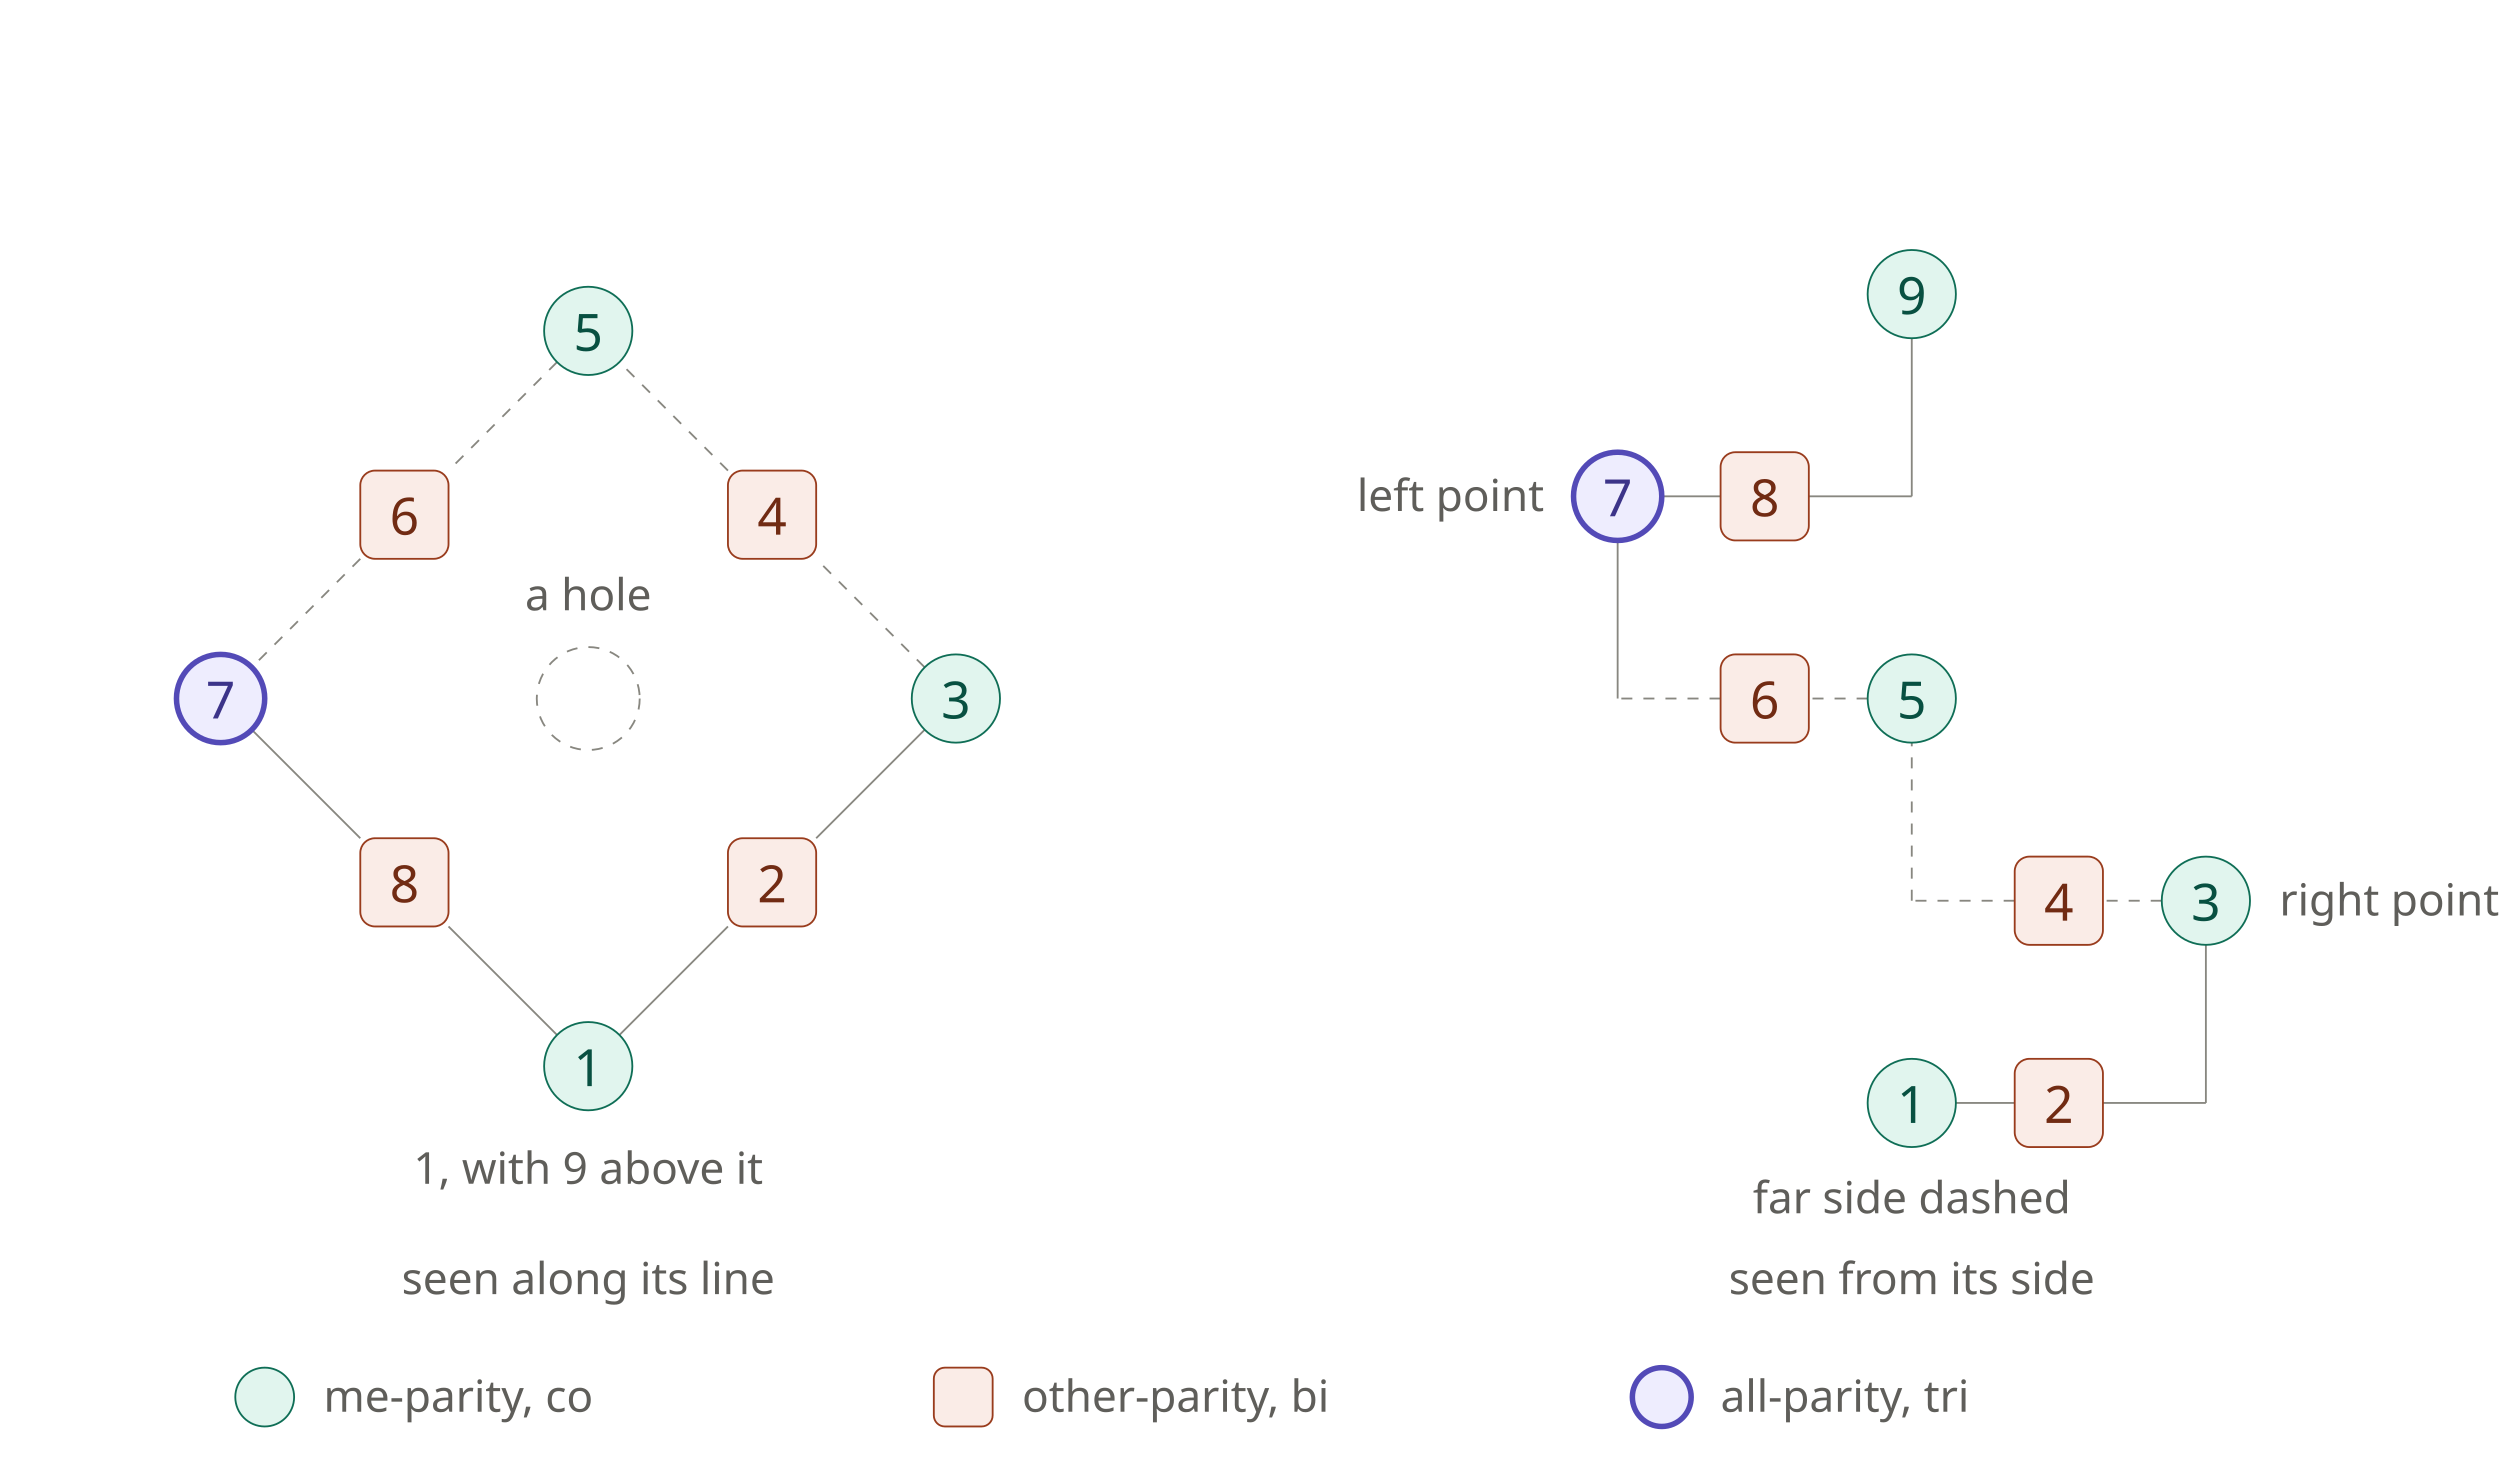
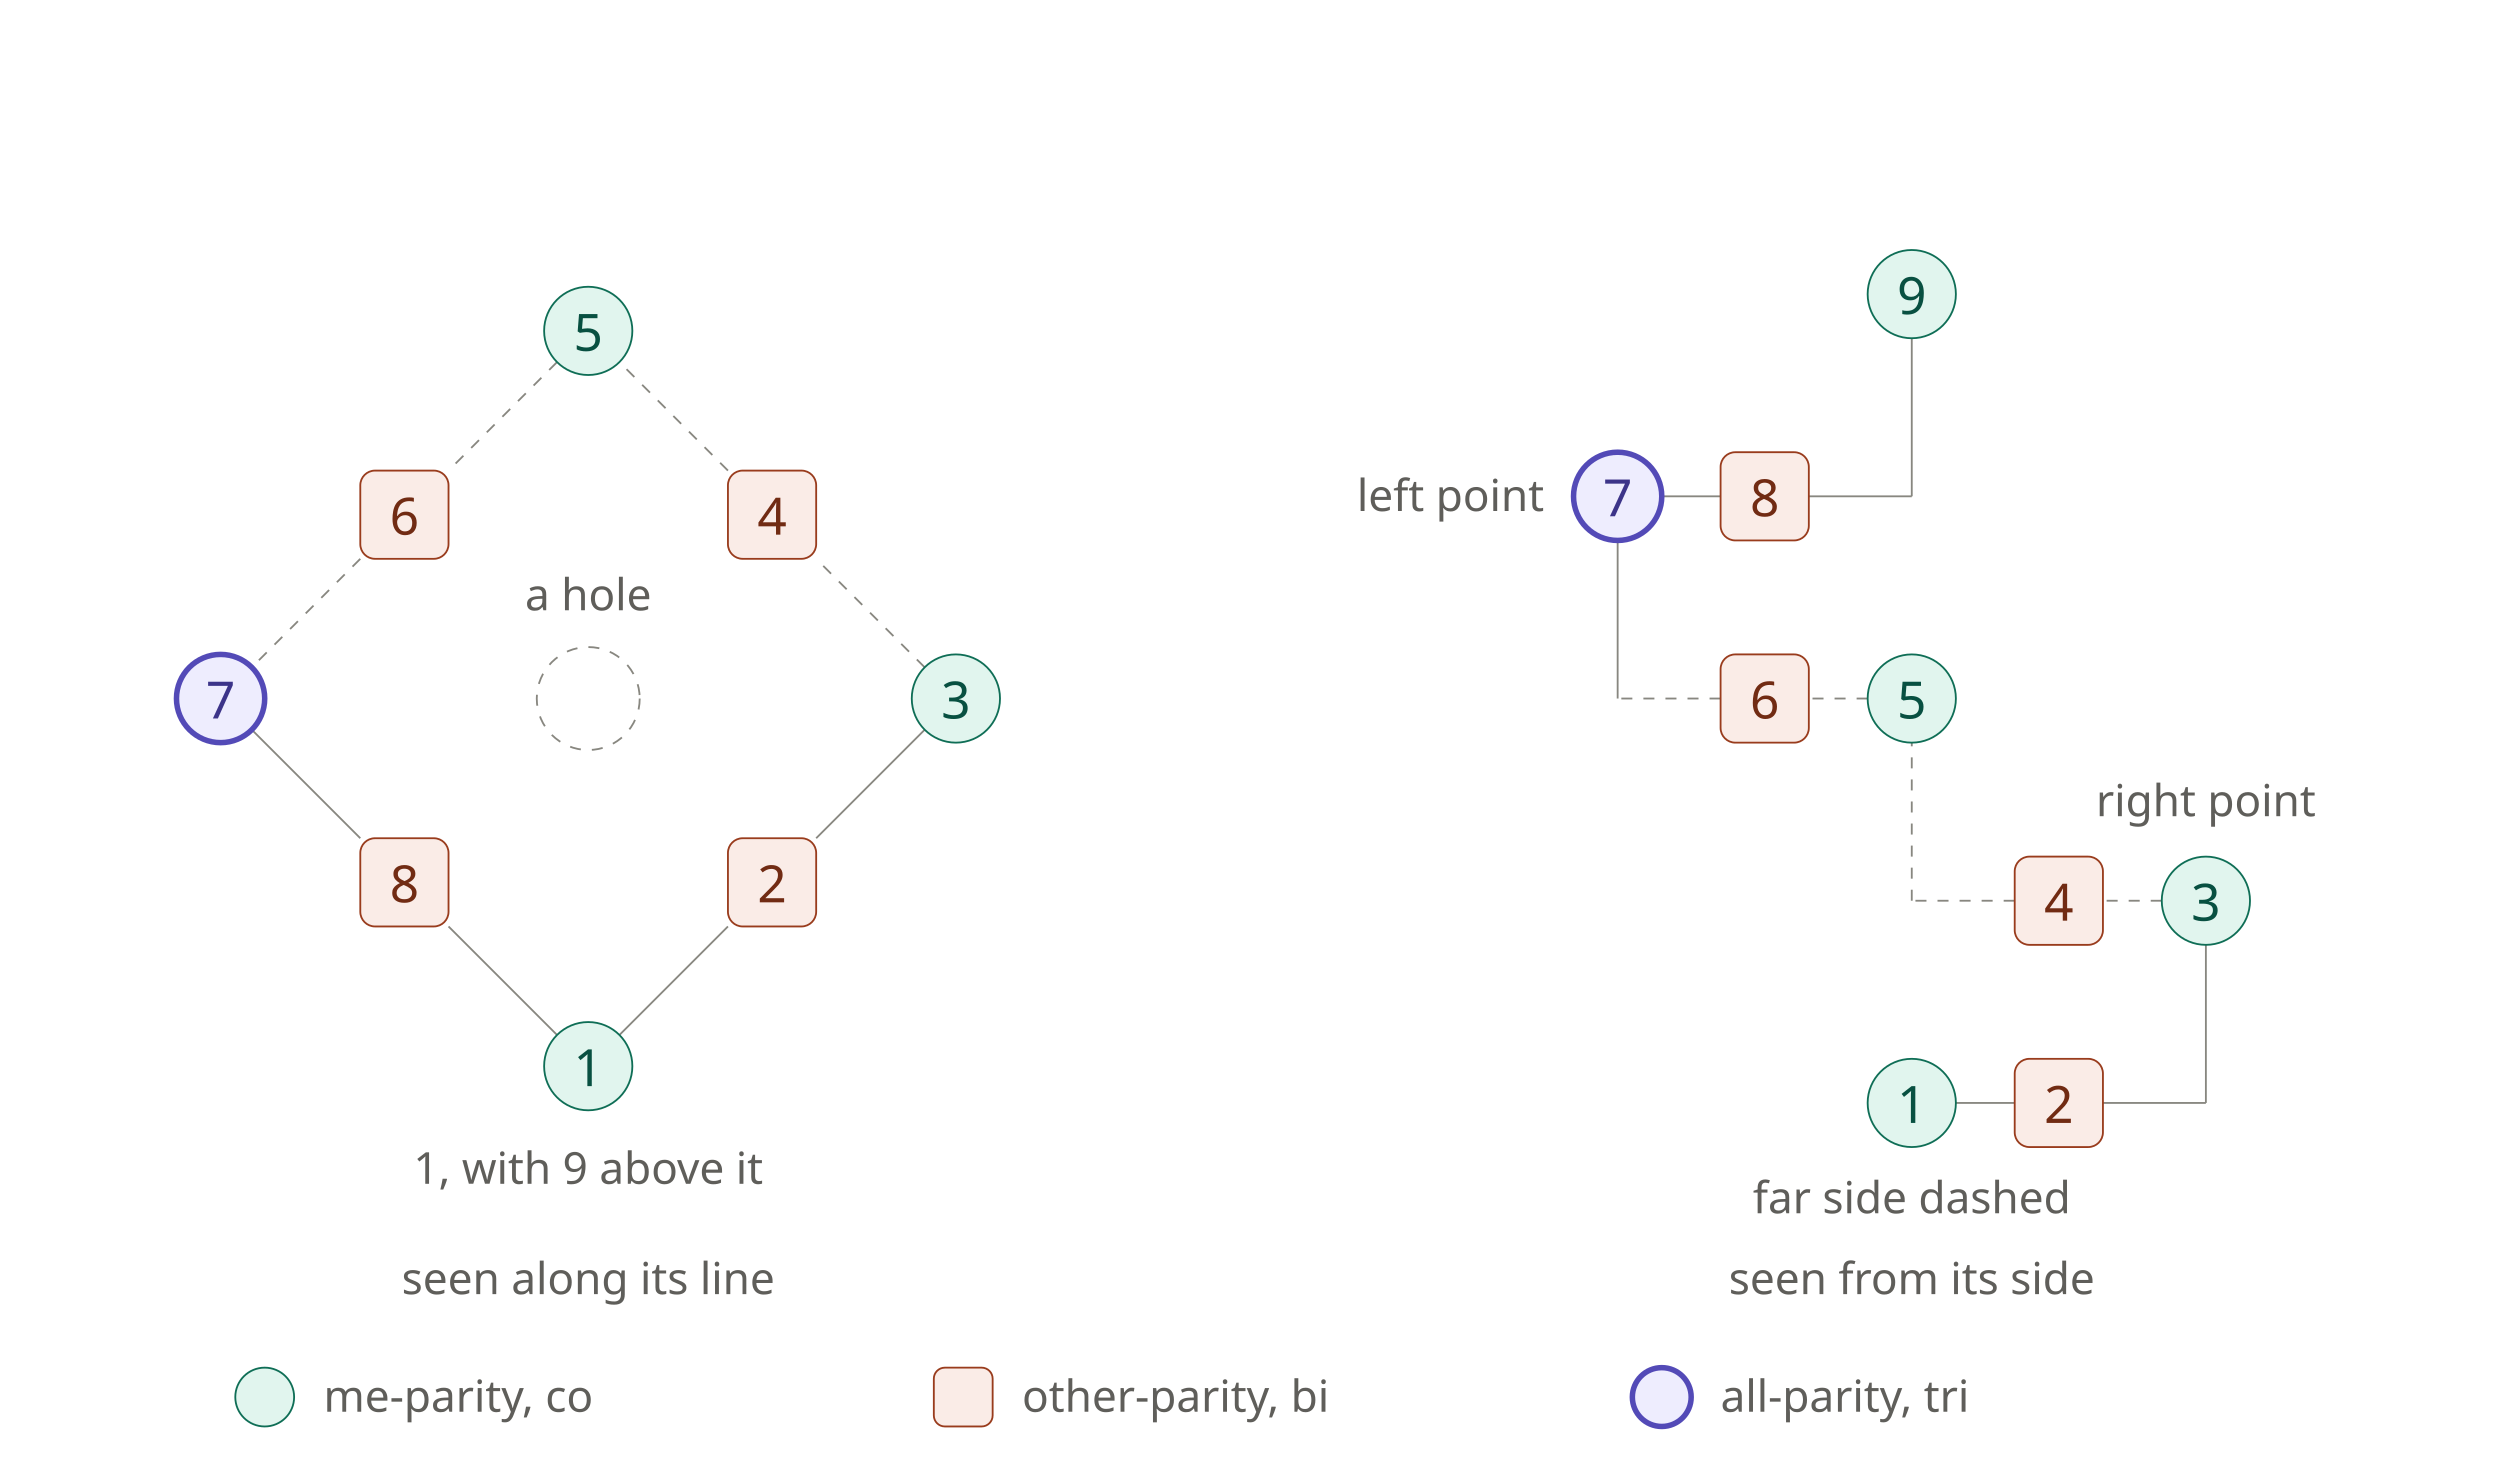
<svg xmlns="http://www.w3.org/2000/svg" viewBox="0 0 680 400" font-family="sans-serif">
  <line x1="168.5" y1="281.5" x2="198.0" y2="252.0" stroke="#888780" stroke-width="0.5" />
  <line x1="222.0" y1="228.0" x2="251.5" y2="198.5" stroke="#888780" stroke-width="0.5" />
  <line x1="251.5" y1="181.5" x2="222.0" y2="152.0" stroke="#888780" stroke-width="0.5" stroke-dasharray="3 3" />
  <line x1="198.0" y1="128.0" x2="168.5" y2="98.5" stroke="#888780" stroke-width="0.5" stroke-dasharray="3 3" />
  <line x1="151.5" y1="98.5" x2="122.0" y2="128.0" stroke="#888780" stroke-width="0.5" stroke-dasharray="3 3" />
  <line x1="98.0" y1="152.0" x2="68.5" y2="181.5" stroke="#888780" stroke-width="0.5" stroke-dasharray="3 3" />
  <line x1="68.5" y1="198.5" x2="98.0" y2="228.0" stroke="#888780" stroke-width="0.5" />
  <line x1="122.0" y1="252.0" x2="151.5" y2="281.5" stroke="#888780" stroke-width="0.5" />
  <circle cx="160" cy="190" r="14" fill="none" stroke="#888780" stroke-width="0.5" stroke-dasharray="3 3" />
  <text font-size="12" fill="#5F5E5A" x="160" y="166" text-anchor="middle">a hole</text>
  <g>
    <circle cx="160" cy="290" r="12" stroke-width="0.5" fill="#E1F5EE" stroke="#0F6E56" />
    <text font-size="14" font-weight="500" fill="#085041" x="160" y="290" text-anchor="middle" dominant-baseline="central">1</text>
  </g>
  <g>
    <rect x="198" y="228" width="24" height="24" rx="4" stroke-width="0.5" fill="#FAECE7" stroke="#993C1D" />
    <text font-size="14" font-weight="500" fill="#712B13" x="210" y="240" text-anchor="middle" dominant-baseline="central">2</text>
  </g>
  <g>
    <circle cx="260" cy="190" r="12" stroke-width="0.5" fill="#E1F5EE" stroke="#0F6E56" />
    <text font-size="14" font-weight="500" fill="#085041" x="260" y="190" text-anchor="middle" dominant-baseline="central">3</text>
  </g>
  <g>
    <rect x="198" y="128" width="24" height="24" rx="4" stroke-width="0.5" fill="#FAECE7" stroke="#993C1D" />
    <text font-size="14" font-weight="500" fill="#712B13" x="210" y="140" text-anchor="middle" dominant-baseline="central">4</text>
  </g>
  <g>
    <circle cx="160" cy="90" r="12" stroke-width="0.5" fill="#E1F5EE" stroke="#0F6E56" />
    <text font-size="14" font-weight="500" fill="#085041" x="160" y="90" text-anchor="middle" dominant-baseline="central">5</text>
  </g>
  <g>
    <rect x="98" y="128" width="24" height="24" rx="4" stroke-width="0.5" fill="#FAECE7" stroke="#993C1D" />
    <text font-size="14" font-weight="500" fill="#712B13" x="110" y="140" text-anchor="middle" dominant-baseline="central">6</text>
  </g>
  <g>
    <circle cx="60" cy="190" r="12" stroke-width="1.5" fill="#EEEDFE" stroke="#534AB7" />
    <text font-size="14" font-weight="500" fill="#3C3489" x="60" y="190" text-anchor="middle" dominant-baseline="central">7</text>
  </g>
  <g>
    <rect x="98" y="228" width="24" height="24" rx="4" stroke-width="0.5" fill="#FAECE7" stroke="#993C1D" />
    <text font-size="14" font-weight="500" fill="#712B13" x="110" y="240" text-anchor="middle" dominant-baseline="central">8</text>
  </g>
  <text font-size="12" fill="#5F5E5A" x="160" y="322" text-anchor="middle">1, with 9 above it</text>
  <text font-size="12" fill="#5F5E5A" x="160" y="352" text-anchor="middle">seen along its line</text>
  <line x1="532" y1="300" x2="548" y2="300" stroke="#888780" stroke-width="0.5" />
  <line x1="572" y1="300" x2="600" y2="300" stroke="#888780" stroke-width="0.5" />
  <line x1="600" y1="300" x2="600" y2="257" stroke="#888780" stroke-width="0.5" />
  <line x1="588" y1="245" x2="572" y2="245" stroke="#888780" stroke-width="0.5" stroke-dasharray="3 3" />
  <line x1="548" y1="245" x2="520" y2="245" stroke="#888780" stroke-width="0.5" stroke-dasharray="3 3" />
  <line x1="520" y1="245" x2="520" y2="202" stroke="#888780" stroke-width="0.5" stroke-dasharray="3 3" />
  <line x1="508" y1="190" x2="492" y2="190" stroke="#888780" stroke-width="0.5" stroke-dasharray="3 3" />
  <line x1="468" y1="190" x2="440" y2="190" stroke="#888780" stroke-width="0.5" stroke-dasharray="3 3" />
  <line x1="440" y1="190" x2="440" y2="147" stroke="#888780" stroke-width="0.5" />
  <line x1="452" y1="135" x2="468" y2="135" stroke="#888780" stroke-width="0.5" />
  <line x1="492" y1="135" x2="520" y2="135" stroke="#888780" stroke-width="0.5" />
  <line x1="520" y1="135" x2="520" y2="92" stroke="#888780" stroke-width="0.5" />
  <g>
    <circle cx="520" cy="300" r="12" stroke-width="0.5" fill="#E1F5EE" stroke="#0F6E56" />
    <text font-size="14" font-weight="500" fill="#085041" x="520" y="300" text-anchor="middle" dominant-baseline="central">1</text>
  </g>
  <g>
    <rect x="548" y="288" width="24" height="24" rx="4" stroke-width="0.5" fill="#FAECE7" stroke="#993C1D" />
    <text font-size="14" font-weight="500" fill="#712B13" x="560" y="300" text-anchor="middle" dominant-baseline="central">2</text>
  </g>
  <g>
    <circle cx="600" cy="245" r="12" stroke-width="0.5" fill="#E1F5EE" stroke="#0F6E56" />
    <text font-size="14" font-weight="500" fill="#085041" x="600" y="245" text-anchor="middle" dominant-baseline="central">3</text>
  </g>
  <g>
    <rect x="548" y="233" width="24" height="24" rx="4" stroke-width="0.5" fill="#FAECE7" stroke="#993C1D" />
    <text font-size="14" font-weight="500" fill="#712B13" x="560" y="245" text-anchor="middle" dominant-baseline="central">4</text>
  </g>
  <g>
    <circle cx="520" cy="190" r="12" stroke-width="0.5" fill="#E1F5EE" stroke="#0F6E56" />
    <text font-size="14" font-weight="500" fill="#085041" x="520" y="190" text-anchor="middle" dominant-baseline="central">5</text>
  </g>
  <g>
    <rect x="468" y="178" width="24" height="24" rx="4" stroke-width="0.5" fill="#FAECE7" stroke="#993C1D" />
    <text font-size="14" font-weight="500" fill="#712B13" x="480" y="190" text-anchor="middle" dominant-baseline="central">6</text>
  </g>
  <g>
    <circle cx="440" cy="135" r="12" stroke-width="1.5" fill="#EEEDFE" stroke="#534AB7" />
    <text font-size="14" font-weight="500" fill="#3C3489" x="440" y="135" text-anchor="middle" dominant-baseline="central">7</text>
  </g>
  <g>
    <rect x="468" y="123" width="24" height="24" rx="4" stroke-width="0.5" fill="#FAECE7" stroke="#993C1D" />
    <text font-size="14" font-weight="500" fill="#712B13" x="480" y="135" text-anchor="middle" dominant-baseline="central">8</text>
  </g>
  <g>
    <circle cx="520" cy="80" r="12" stroke-width="0.5" fill="#E1F5EE" stroke="#0F6E56" />
    <text font-size="14" font-weight="500" fill="#085041" x="520" y="80" text-anchor="middle" dominant-baseline="central">9</text>
  </g>
-   <text font-size="12" fill="#5F5E5A" x="620" y="249">right point</text>
+   <text font-size="12" fill="#5F5E5A" x="600" y="222" text-anchor="middle">right point</text>
  <text font-size="12" fill="#5F5E5A" x="420" y="139" text-anchor="end">left point</text>
  <text font-size="12" fill="#5F5E5A" x="520" y="330" text-anchor="middle">far side dashed</text>
  <text font-size="12" fill="#5F5E5A" x="520" y="352" text-anchor="middle">seen from its side</text>
  <g>
    <circle cx="72" cy="380" r="8" stroke-width="0.5" fill="#E1F5EE" stroke="#0F6E56" />
  </g>
  <text font-size="12" fill="#5F5E5A" x="88" y="384">me-parity, co</text>
  <g>
    <rect x="254" y="372" width="16" height="16" rx="3" stroke-width="0.5" fill="#FAECE7" stroke="#993C1D" />
  </g>
  <text font-size="12" fill="#5F5E5A" x="278" y="384">other-parity, bi</text>
  <g>
    <circle cx="452" cy="380" r="8" stroke-width="1.5" fill="#EEEDFE" stroke="#534AB7" />
  </g>
  <text font-size="12" fill="#5F5E5A" x="468" y="384">all-parity, tri</text>
</svg>
